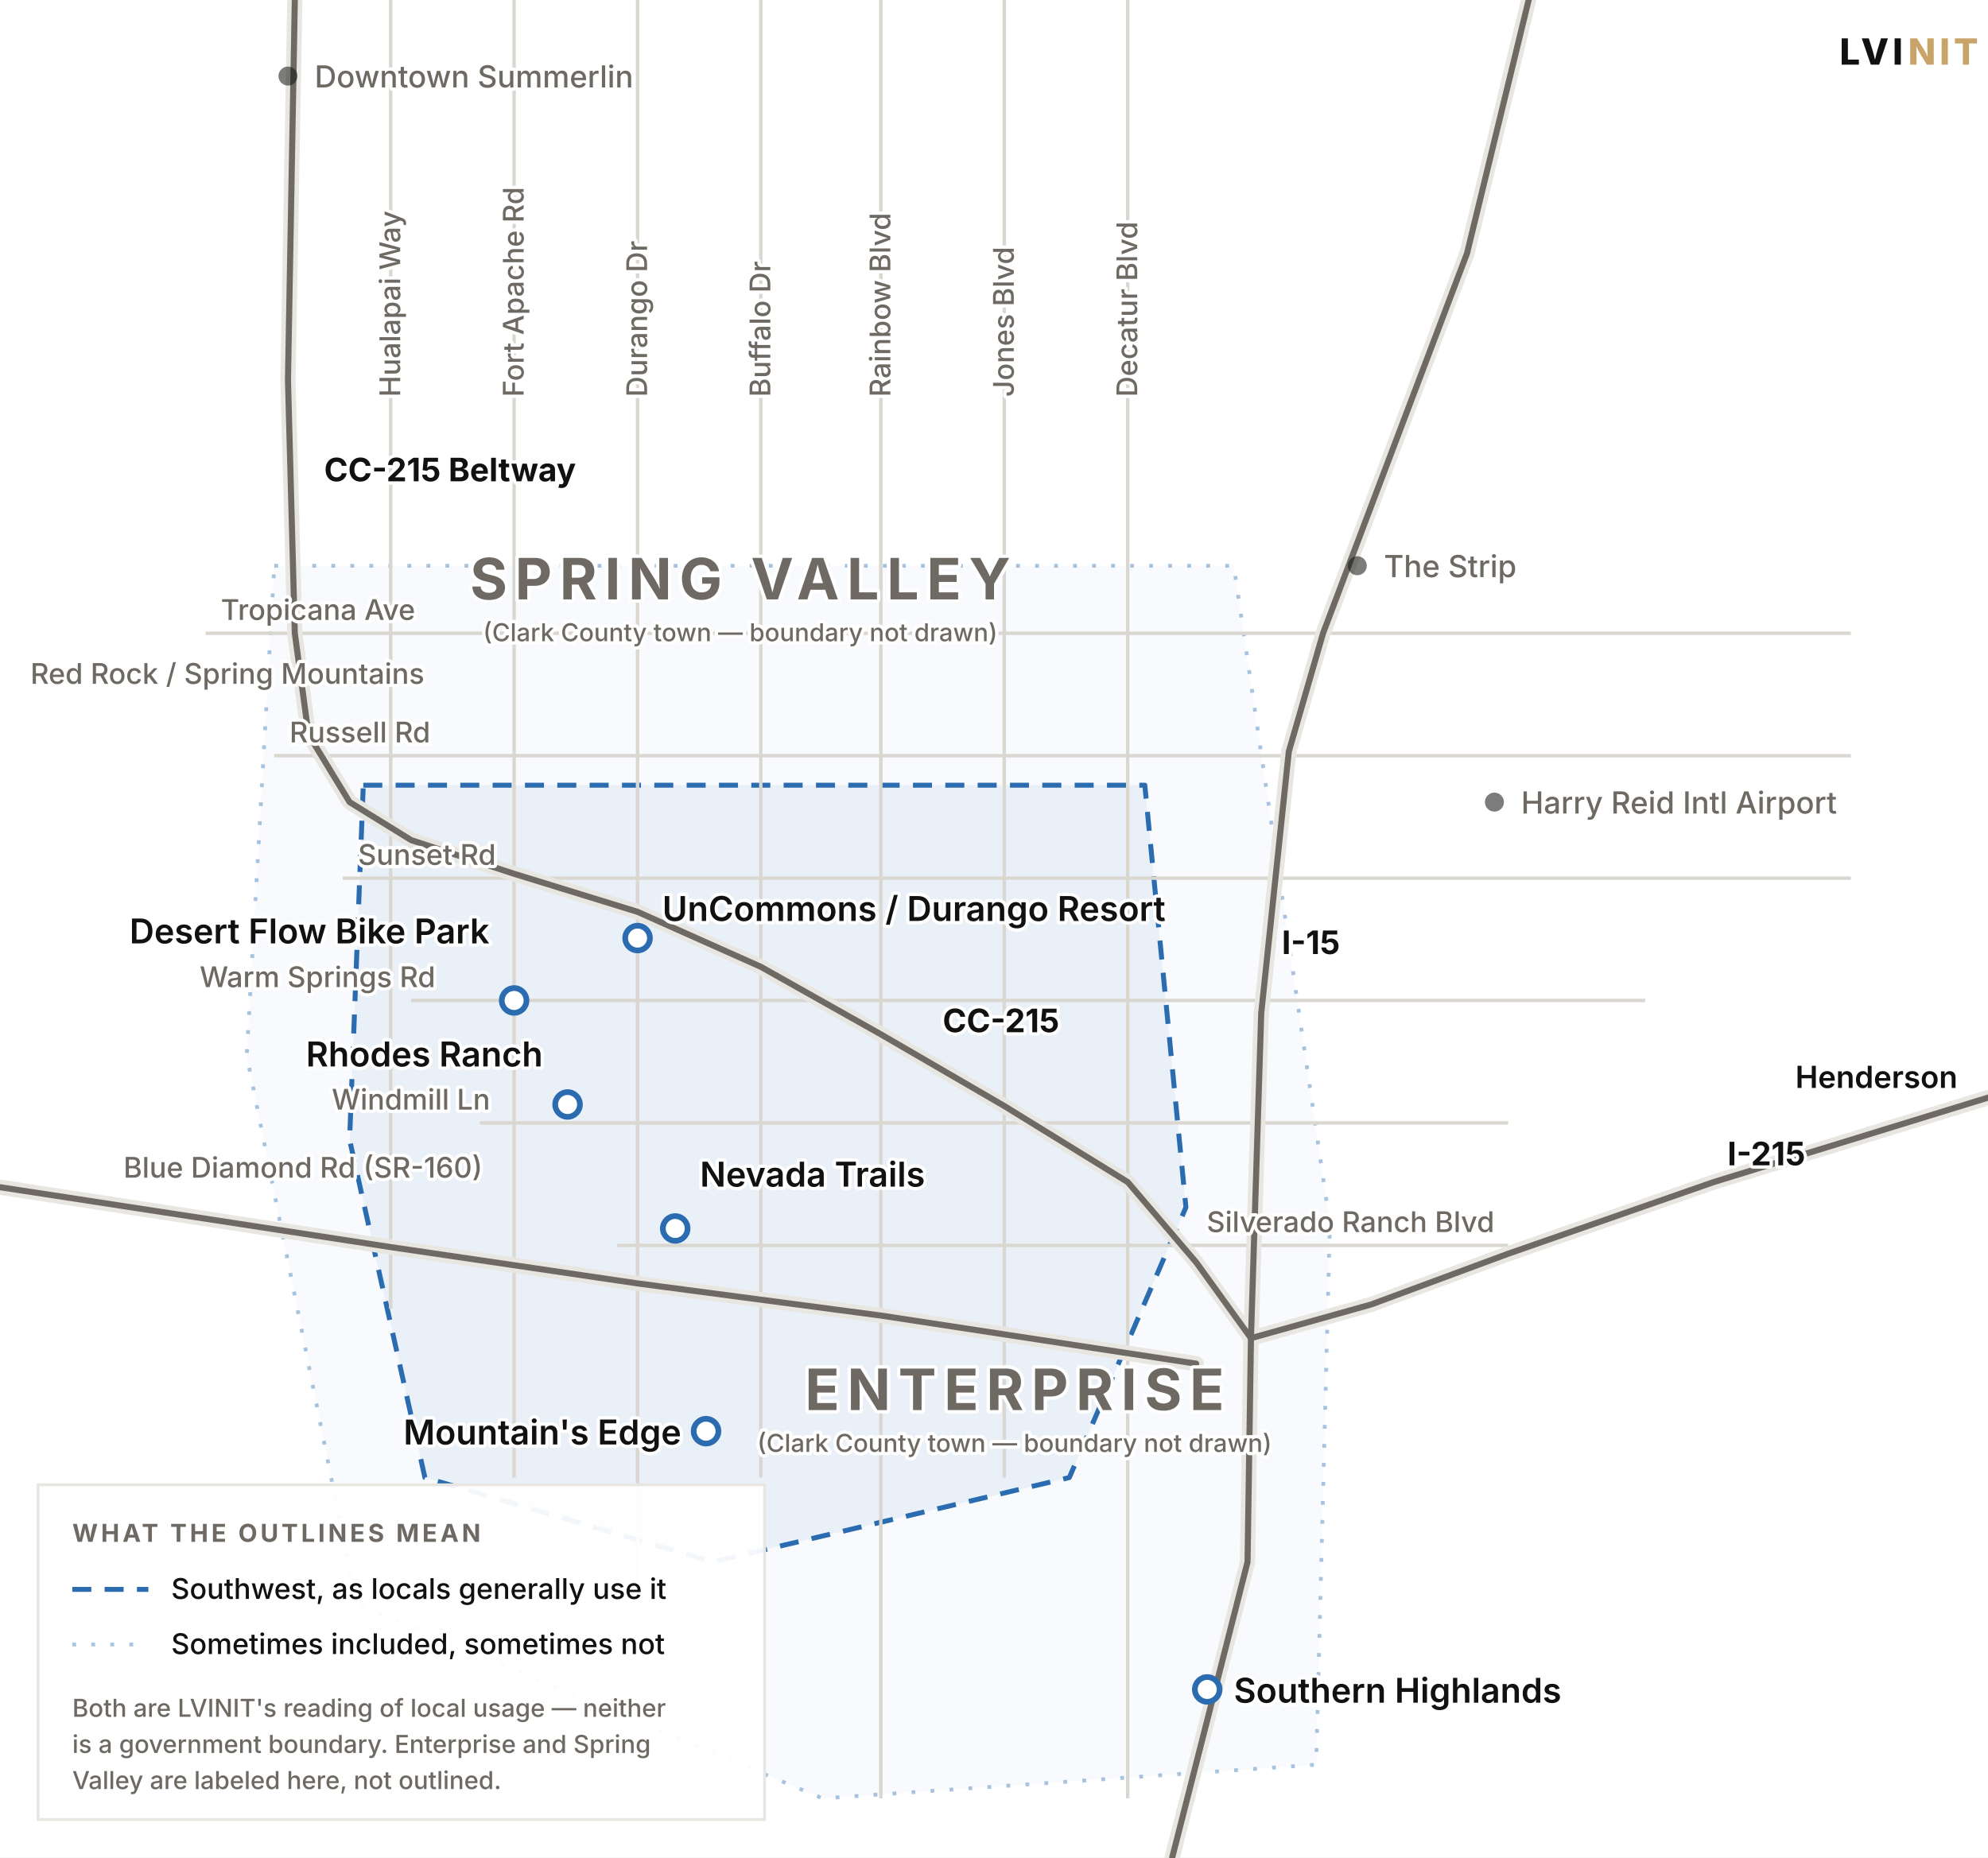
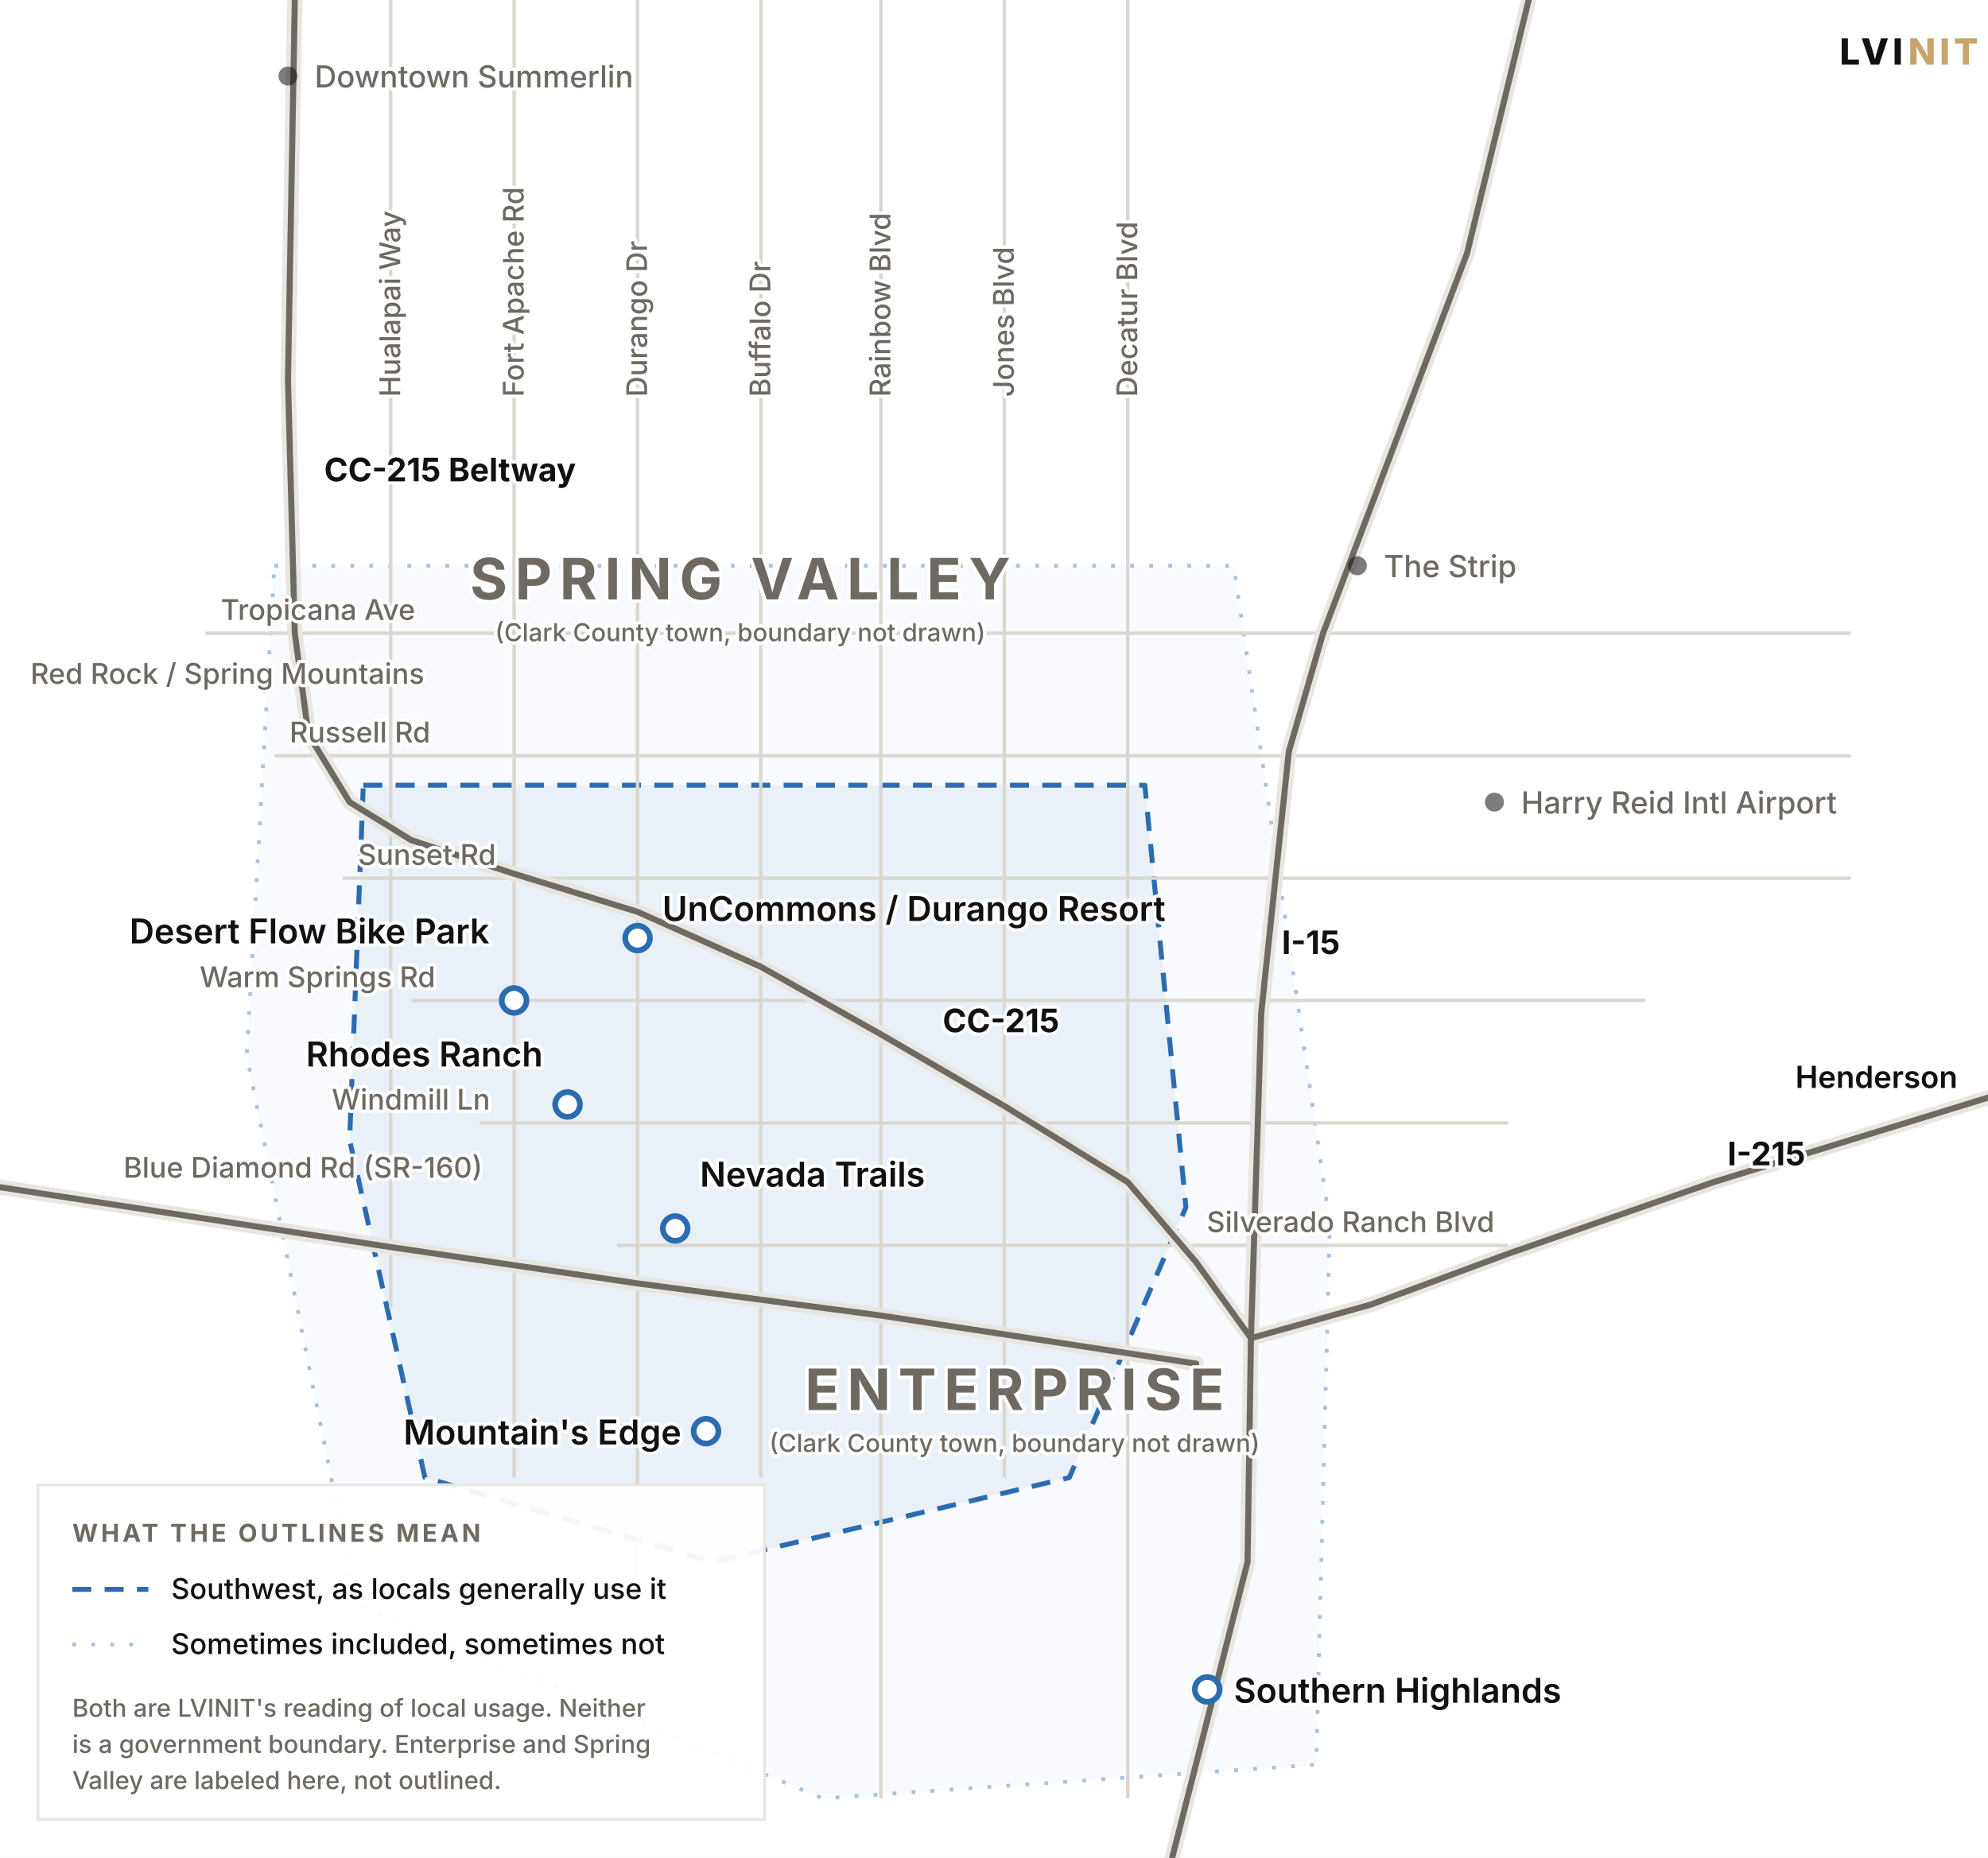
<svg xmlns="http://www.w3.org/2000/svg" viewBox="0 0 1045.2 976.8" width="1045.2" height="976.8" role="img" aria-labelledby="mapTitle mapDesc">
  <rect width="1045.2" height="976.8" fill="#FFFFFF" />
  <polygon points="144.2,297.5 648.7,297.5 699.2,643.8 692,928 432.5,945.7 187.4,843.6 129.7,555" fill="#2B6CB0" fill-opacity="0.035" stroke="#2B6CB0" stroke-opacity="0.4" stroke-width="2" stroke-dasharray="2 8" stroke-linejoin="round" />
  <polygon points="191,412.9 601.9,412.9 623.5,634.9 562.2,777 374.8,821.4 223.4,777 183.8,599.4" fill="#2B6CB0" fill-opacity="0.07" stroke="#2B6CB0" stroke-width="2.6" stroke-dasharray="10 7" stroke-linejoin="round" />
  <line x1="205.4" y1="0" x2="205.4" y2="688.2" stroke="#DAD7D1" stroke-width="1.8" />
  <line x1="270.3" y1="0" x2="270.3" y2="777" stroke="#DAD7D1" stroke-width="1.8" />
  <line x1="335.2" y1="0" x2="335.2" y2="843.6" stroke="#DAD7D1" stroke-width="1.8" />
  <line x1="400" y1="0" x2="400" y2="777" stroke="#DAD7D1" stroke-width="1.8" />
  <line x1="463.1" y1="0" x2="463.1" y2="945.7" stroke="#DAD7D1" stroke-width="1.8" />
  <line x1="528" y1="0" x2="528" y2="777" stroke="#DAD7D1" stroke-width="1.8" />
  <line x1="592.9" y1="0" x2="592.9" y2="945.7" stroke="#DAD7D1" stroke-width="1.8" />
  <line x1="108.1" y1="333" x2="973.1" y2="333" stroke="#DAD7D1" stroke-width="1.8" />
  <line x1="144.2" y1="397.4" x2="973.1" y2="397.4" stroke="#DAD7D1" stroke-width="1.8" />
  <line x1="180.2" y1="461.8" x2="973.1" y2="461.8" stroke="#DAD7D1" stroke-width="1.8" />
  <line x1="216.2" y1="526.1" x2="865" y2="526.1" stroke="#DAD7D1" stroke-width="1.8" />
  <line x1="252.3" y1="590.5" x2="792.9" y2="590.5" stroke="#DAD7D1" stroke-width="1.8" />
  <line x1="324.4" y1="654.9" x2="792.9" y2="654.9" stroke="#DAD7D1" stroke-width="1.8" />
  <polyline points="628.9,717.1 463.1,691.8 335.2,674.9 205.4,655.8 0,624.3" fill="none" stroke="#E8E6E1" stroke-width="8" stroke-linecap="round" stroke-linejoin="round" />
  <polyline points="803.7,0 771.3,133.2 720.8,266.4 695.6,333 677.6,395.2 663.1,532.8 657.7,703.7 655.9,821.4 616.3,976.8" fill="none" stroke="#E8E6E1" stroke-width="8" stroke-linecap="round" stroke-linejoin="round" />
  <polyline points="155,0 151.4,199.8 155,333 162.2,386.3 183.8,421.8 216.2,441.8 270.3,459.5 335.2,479.5 400,508.4 463.1,543.9 528,581.6 592.9,621.6 628.9,663.8 657.7,703.7" fill="none" stroke="#E8E6E1" stroke-width="8" stroke-linecap="round" stroke-linejoin="round" />
  <polyline points="657.7,703.7 720.8,686 792.9,659.3 901,621.6 1045.2,577.2" fill="none" stroke="#E8E6E1" stroke-width="8" stroke-linecap="round" stroke-linejoin="round" />
  <polyline points="628.9,717.1 463.1,691.8 335.2,674.9 205.4,655.8 0,624.3" fill="none" stroke="#6E6A63" stroke-width="3.2" stroke-linecap="round" stroke-linejoin="round" />
  <polyline points="803.7,0 771.3,133.2 720.8,266.4 695.6,333 677.6,395.2 663.1,532.8 657.7,703.7 655.9,821.4 616.3,976.8" fill="none" stroke="#6E6A63" stroke-width="3.2" stroke-linecap="round" stroke-linejoin="round" />
  <polyline points="155,0 151.4,199.8 155,333 162.2,386.3 183.8,421.8 216.2,441.8 270.3,459.5 335.2,479.5 400,508.4 463.1,543.9 528,581.6 592.9,621.6 628.9,663.8 657.7,703.7" fill="none" stroke="#6E6A63" stroke-width="3.2" stroke-linecap="round" stroke-linejoin="round" />
  <polyline points="657.7,703.7 720.8,686 792.9,659.3 901,621.6 1045.2,577.2" fill="none" stroke="#6E6A63" stroke-width="3.2" stroke-linecap="round" stroke-linejoin="round" />
  <text x="210.4" y="208.7" font-family="Inter, 'Helvetica Neue', Helvetica, Arial, sans-serif" font-size="15" font-weight="500" fill="#6E6A63" text-anchor="start" transform="rotate(-90 210.4 208.7)" paint-order="stroke" stroke="#FFFFFF" stroke-width="3.5" stroke-linejoin="round">Hualapai Way</text>
  <text x="275.3" y="208.7" font-family="Inter, 'Helvetica Neue', Helvetica, Arial, sans-serif" font-size="15" font-weight="500" fill="#6E6A63" text-anchor="start" transform="rotate(-90 275.3 208.7)" paint-order="stroke" stroke="#FFFFFF" stroke-width="3.5" stroke-linejoin="round">Fort Apache Rd</text>
  <text x="340.2" y="208.7" font-family="Inter, 'Helvetica Neue', Helvetica, Arial, sans-serif" font-size="15" font-weight="500" fill="#6E6A63" text-anchor="start" transform="rotate(-90 340.2 208.7)" paint-order="stroke" stroke="#FFFFFF" stroke-width="3.5" stroke-linejoin="round">Durango Dr</text>
  <text x="405" y="208.7" font-family="Inter, 'Helvetica Neue', Helvetica, Arial, sans-serif" font-size="15" font-weight="500" fill="#6E6A63" text-anchor="start" transform="rotate(-90 405 208.7)" paint-order="stroke" stroke="#FFFFFF" stroke-width="3.5" stroke-linejoin="round">Buffalo Dr</text>
  <text x="468.1" y="208.7" font-family="Inter, 'Helvetica Neue', Helvetica, Arial, sans-serif" font-size="15" font-weight="500" fill="#6E6A63" text-anchor="start" transform="rotate(-90 468.1 208.7)" paint-order="stroke" stroke="#FFFFFF" stroke-width="3.5" stroke-linejoin="round">Rainbow Blvd</text>
  <text x="533" y="208.7" font-family="Inter, 'Helvetica Neue', Helvetica, Arial, sans-serif" font-size="15" font-weight="500" fill="#6E6A63" text-anchor="start" transform="rotate(-90 533 208.7)" paint-order="stroke" stroke="#FFFFFF" stroke-width="3.5" stroke-linejoin="round">Jones Blvd</text>
  <text x="597.9" y="208.7" font-family="Inter, 'Helvetica Neue', Helvetica, Arial, sans-serif" font-size="15" font-weight="500" fill="#6E6A63" text-anchor="start" transform="rotate(-90 597.9 208.7)" paint-order="stroke" stroke="#FFFFFF" stroke-width="3.5" stroke-linejoin="round">Decatur Blvd</text>
  <text x="116.1" y="326" font-family="Inter, 'Helvetica Neue', Helvetica, Arial, sans-serif" font-size="15" font-weight="500" fill="#6E6A63" text-anchor="start" paint-order="stroke" stroke="#FFFFFF" stroke-width="3.5" stroke-linejoin="round">Tropicana Ave</text>
  <text x="152.2" y="390.4" font-family="Inter, 'Helvetica Neue', Helvetica, Arial, sans-serif" font-size="15" font-weight="500" fill="#6E6A63" text-anchor="start" paint-order="stroke" stroke="#FFFFFF" stroke-width="3.5" stroke-linejoin="round">Russell Rd</text>
  <text x="188.2" y="454.8" font-family="Inter, 'Helvetica Neue', Helvetica, Arial, sans-serif" font-size="15" font-weight="500" fill="#6E6A63" text-anchor="start" paint-order="stroke" stroke="#FFFFFF" stroke-width="3.5" stroke-linejoin="round">Sunset Rd</text>
  <text x="228.9" y="519.1" font-family="Inter, 'Helvetica Neue', Helvetica, Arial, sans-serif" font-size="15" font-weight="500" fill="#6E6A63" text-anchor="end" paint-order="stroke" stroke="#FFFFFF" stroke-width="3.5" stroke-linejoin="round">Warm Springs Rd</text>
  <text x="257.7" y="583.5" font-family="Inter, 'Helvetica Neue', Helvetica, Arial, sans-serif" font-size="15" font-weight="500" fill="#6E6A63" text-anchor="end" paint-order="stroke" stroke="#FFFFFF" stroke-width="3.5" stroke-linejoin="round">Windmill Ln</text>
  <text x="785.7" y="647.9" font-family="Inter, 'Helvetica Neue', Helvetica, Arial, sans-serif" font-size="15" font-weight="500" fill="#6E6A63" text-anchor="end" paint-order="stroke" stroke="#FFFFFF" stroke-width="3.5" stroke-linejoin="round">Silverado Ranch Blvd</text>
  <text x="64.9" y="619.3" font-family="Inter, 'Helvetica Neue', Helvetica, Arial, sans-serif" font-size="15" font-weight="500" fill="#6E6A63" text-anchor="start" paint-order="stroke" stroke="#FFFFFF" stroke-width="3.5" stroke-linejoin="round">Blue Diamond Rd (SR-160)</text>
  <text x="673.9" y="501.7" font-family="Inter, 'Helvetica Neue', Helvetica, Arial, sans-serif" font-size="17" font-weight="700" fill="#111111" text-anchor="start" paint-order="stroke" stroke="#FFFFFF" stroke-width="3.5" stroke-linejoin="round">I-15</text>
  <text x="170.4" y="253.1" font-family="Inter, 'Helvetica Neue', Helvetica, Arial, sans-serif" font-size="17" font-weight="700" fill="#111111" text-anchor="start" paint-order="stroke" stroke="#FFFFFF" stroke-width="3.5" stroke-linejoin="round">CC-215 Beltway</text>
  <text x="495.6" y="542.8" font-family="Inter, 'Helvetica Neue', Helvetica, Arial, sans-serif" font-size="17" font-weight="700" fill="#111111" text-anchor="start" paint-order="stroke" stroke="#FFFFFF" stroke-width="3.5" stroke-linejoin="round">CC-215</text>
  <text x="908.2" y="612.8" font-family="Inter, 'Helvetica Neue', Helvetica, Arial, sans-serif" font-size="17" font-weight="700" fill="#111111" text-anchor="start" paint-order="stroke" stroke="#FFFFFF" stroke-width="3.5" stroke-linejoin="round">I-215</text>
  <text x="389.2" y="315.2" font-family="Inter, 'Helvetica Neue', Helvetica, Arial, sans-serif" font-size="30" font-weight="700" fill="#6E6A63" text-anchor="middle" letter-spacing="4" paint-order="stroke" stroke="#FFFFFF" stroke-width="3.5" stroke-linejoin="round">SPRING VALLEY</text>
-   <text x="389.2" y="337.2" font-family="Inter, 'Helvetica Neue', Helvetica, Arial, sans-serif" font-size="13" font-weight="500" fill="#6E6A63" text-anchor="middle" paint-order="stroke" stroke="#FFFFFF" stroke-width="3.5" stroke-linejoin="round">(Clark County town — boundary not drawn)</text>
+   <text x="389.2" y="337.2" font-family="Inter, 'Helvetica Neue', Helvetica, Arial, sans-serif" font-size="13" font-weight="500" fill="#6E6A63" text-anchor="middle" paint-order="stroke" stroke="#FFFFFF" stroke-width="3.5" stroke-linejoin="round">(Clark County town, boundary not drawn)</text>
  <text x="533.4" y="741.5" font-family="Inter, 'Helvetica Neue', Helvetica, Arial, sans-serif" font-size="30" font-weight="700" fill="#6E6A63" text-anchor="middle" letter-spacing="4" paint-order="stroke" stroke="#FFFFFF" stroke-width="3.5" stroke-linejoin="round">ENTERPRISE</text>
-   <text x="533.4" y="763.5" font-family="Inter, 'Helvetica Neue', Helvetica, Arial, sans-serif" font-size="13" font-weight="500" fill="#6E6A63" text-anchor="middle" paint-order="stroke" stroke="#FFFFFF" stroke-width="3.5" stroke-linejoin="round">(Clark County town — boundary not drawn)</text>
+   <text x="533.4" y="763.5" font-family="Inter, 'Helvetica Neue', Helvetica, Arial, sans-serif" font-size="13" font-weight="500" fill="#6E6A63" text-anchor="middle" paint-order="stroke" stroke="#FFFFFF" stroke-width="3.5" stroke-linejoin="round">(Clark County town, boundary not drawn)</text>
  <text x="16" y="359.6" font-family="Inter, 'Helvetica Neue', Helvetica, Arial, sans-serif" font-size="15" font-weight="500" fill="#6E6A63" text-anchor="start" paint-order="stroke" stroke="#FFFFFF" stroke-width="3.5" stroke-linejoin="round">Red Rock / Spring Mountains</text>
  <text x="1029.2" y="572.1" font-family="Inter, 'Helvetica Neue', Helvetica, Arial, sans-serif" font-size="16" font-weight="600" fill="#111111" text-anchor="end" paint-order="stroke" stroke="#FFFFFF" stroke-width="3.5" stroke-linejoin="round">Henderson</text>
  <circle cx="151.4" cy="40" r="5" fill="#111111" fill-opacity="0.55" />
  <text x="165.4" y="46" font-family="Inter, 'Helvetica Neue', Helvetica, Arial, sans-serif" font-size="16" font-weight="500" fill="#6E6A63" text-anchor="start" paint-order="stroke" stroke="#FFFFFF" stroke-width="3.5" stroke-linejoin="round">Downtown Summerlin</text>
  <circle cx="713.6" cy="297.5" r="5" fill="#111111" fill-opacity="0.55" />
  <text x="727.6" y="303.5" font-family="Inter, 'Helvetica Neue', Helvetica, Arial, sans-serif" font-size="16" font-weight="500" fill="#6E6A63" text-anchor="start" paint-order="stroke" stroke="#FFFFFF" stroke-width="3.5" stroke-linejoin="round">The Strip</text>
  <circle cx="785.7" cy="421.8" r="5" fill="#111111" fill-opacity="0.55" />
  <text x="799.7" y="427.8" font-family="Inter, 'Helvetica Neue', Helvetica, Arial, sans-serif" font-size="16" font-weight="500" fill="#6E6A63" text-anchor="start" paint-order="stroke" stroke="#FFFFFF" stroke-width="3.5" stroke-linejoin="round">Harry Reid Intl Airport</text>
  <circle cx="335.2" cy="493.3" r="6.5" fill="#FFFFFF" stroke="#2B6CB0" stroke-width="3" />
  <text x="348.2" y="484.3" font-family="Inter, 'Helvetica Neue', Helvetica, Arial, sans-serif" font-size="18" font-weight="600" fill="#111111" text-anchor="start" paint-order="stroke" stroke="#FFFFFF" stroke-width="3.5" stroke-linejoin="round">UnCommons / Durango Resort</text>
  <circle cx="298.4" cy="580.8" r="6.5" fill="#FFFFFF" stroke="#2B6CB0" stroke-width="3" />
  <text x="285.4" y="560.8" font-family="Inter, 'Helvetica Neue', Helvetica, Arial, sans-serif" font-size="18" font-weight="600" fill="#111111" text-anchor="end" paint-order="stroke" stroke="#FFFFFF" stroke-width="3.5" stroke-linejoin="round">Rhodes Ranch</text>
  <circle cx="355" cy="646" r="6.5" fill="#FFFFFF" stroke="#2B6CB0" stroke-width="3" />
  <text x="368" y="624" font-family="Inter, 'Helvetica Neue', Helvetica, Arial, sans-serif" font-size="18" font-weight="600" fill="#111111" text-anchor="start" paint-order="stroke" stroke="#FFFFFF" stroke-width="3.5" stroke-linejoin="round">Nevada Trails</text>
  <circle cx="371.2" cy="752.6" r="6.5" fill="#FFFFFF" stroke="#2B6CB0" stroke-width="3" />
  <text x="358.2" y="759.6" font-family="Inter, 'Helvetica Neue', Helvetica, Arial, sans-serif" font-size="18" font-weight="600" fill="#111111" text-anchor="end" paint-order="stroke" stroke="#FFFFFF" stroke-width="3.5" stroke-linejoin="round">Mountain's Edge</text>
  <circle cx="634.7" cy="888.4" r="6.5" fill="#FFFFFF" stroke="#2B6CB0" stroke-width="3" />
  <text x="648.7" y="895.4" font-family="Inter, 'Helvetica Neue', Helvetica, Arial, sans-serif" font-size="18" font-weight="600" fill="#111111" text-anchor="start" paint-order="stroke" stroke="#FFFFFF" stroke-width="3.5" stroke-linejoin="round">Southern Highlands</text>
  <circle cx="270.3" cy="526.1" r="6.5" fill="#FFFFFF" stroke="#2B6CB0" stroke-width="3" />
  <text x="257.3" y="496.1" font-family="Inter, 'Helvetica Neue', Helvetica, Arial, sans-serif" font-size="18" font-weight="600" fill="#111111" text-anchor="end" paint-order="stroke" stroke="#FFFFFF" stroke-width="3.5" stroke-linejoin="round">Desert Flow Bike Park</text>
  <rect x="20" y="780.8" width="382" height="176" fill="#FFFFFF" fill-opacity="0.94" stroke="#E8E6E1" stroke-width="1.5" />
  <text x="38" y="810.8" font-family="Inter, 'Helvetica Neue', Helvetica, Arial, sans-serif" font-size="13" font-weight="700" fill="#6E6A63" text-anchor="start" letter-spacing="1.6" paint-order="stroke" stroke="#FFFFFF" stroke-width="3.5" stroke-linejoin="round">WHAT THE OUTLINES MEAN</text>
  <line x1="38" y1="835.8" x2="78" y2="835.8" stroke="#2B6CB0" stroke-width="2.6" stroke-dasharray="10 7" />
  <text x="90" y="840.8" font-family="Inter, 'Helvetica Neue', Helvetica, Arial, sans-serif" font-size="15" font-weight="500" fill="#111111" text-anchor="start" paint-order="stroke" stroke="#FFFFFF" stroke-width="3.5" stroke-linejoin="round">Southwest, as locals generally use it</text>
  <line x1="38" y1="864.8" x2="78" y2="864.8" stroke="#2B6CB0" stroke-opacity="0.4" stroke-width="2" stroke-dasharray="2 8" />
  <text x="90" y="869.8" font-family="Inter, 'Helvetica Neue', Helvetica, Arial, sans-serif" font-size="15" font-weight="500" fill="#111111" text-anchor="start" paint-order="stroke" stroke="#FFFFFF" stroke-width="3.5" stroke-linejoin="round">Sometimes included, sometimes not</text>
-   <text x="38" y="902.8" font-family="Inter, 'Helvetica Neue', Helvetica, Arial, sans-serif" font-size="13" font-weight="500" fill="#6E6A63" text-anchor="start" paint-order="stroke" stroke="#FFFFFF" stroke-width="3.5" stroke-linejoin="round">Both are LVINIT's reading of local usage — neither</text>
+   <text x="38" y="902.8" font-family="Inter, 'Helvetica Neue', Helvetica, Arial, sans-serif" font-size="13" font-weight="500" fill="#6E6A63" text-anchor="start" paint-order="stroke" stroke="#FFFFFF" stroke-width="3.5" stroke-linejoin="round">Both are LVINIT's reading of local usage. Neither</text>
  <text x="38" y="921.8" font-family="Inter, 'Helvetica Neue', Helvetica, Arial, sans-serif" font-size="13" font-weight="500" fill="#6E6A63" text-anchor="start" paint-order="stroke" stroke="#FFFFFF" stroke-width="3.5" stroke-linejoin="round">is a government boundary. Enterprise and Spring</text>
  <text x="38" y="940.8" font-family="Inter, 'Helvetica Neue', Helvetica, Arial, sans-serif" font-size="13" font-weight="500" fill="#6E6A63" text-anchor="start" paint-order="stroke" stroke="#FFFFFF" stroke-width="3.5" stroke-linejoin="round">Valley are labeled here, not outlined.</text>
  <text x="967.2" y="34" font-family="Inter, 'Helvetica Neue', Helvetica, Arial, sans-serif" font-size="19" font-weight="800" fill="#111111" text-anchor="start" letter-spacing="2" paint-order="stroke" stroke="#FFFFFF" stroke-width="3.5" stroke-linejoin="round">LVI</text>
  <text x="1003.2" y="34" font-family="Inter, 'Helvetica Neue', Helvetica, Arial, sans-serif" font-size="19" font-weight="800" fill="#C8A46A" text-anchor="start" letter-spacing="2" paint-order="stroke" stroke="#FFFFFF" stroke-width="3.5" stroke-linejoin="round">NIT</text>
</svg>
